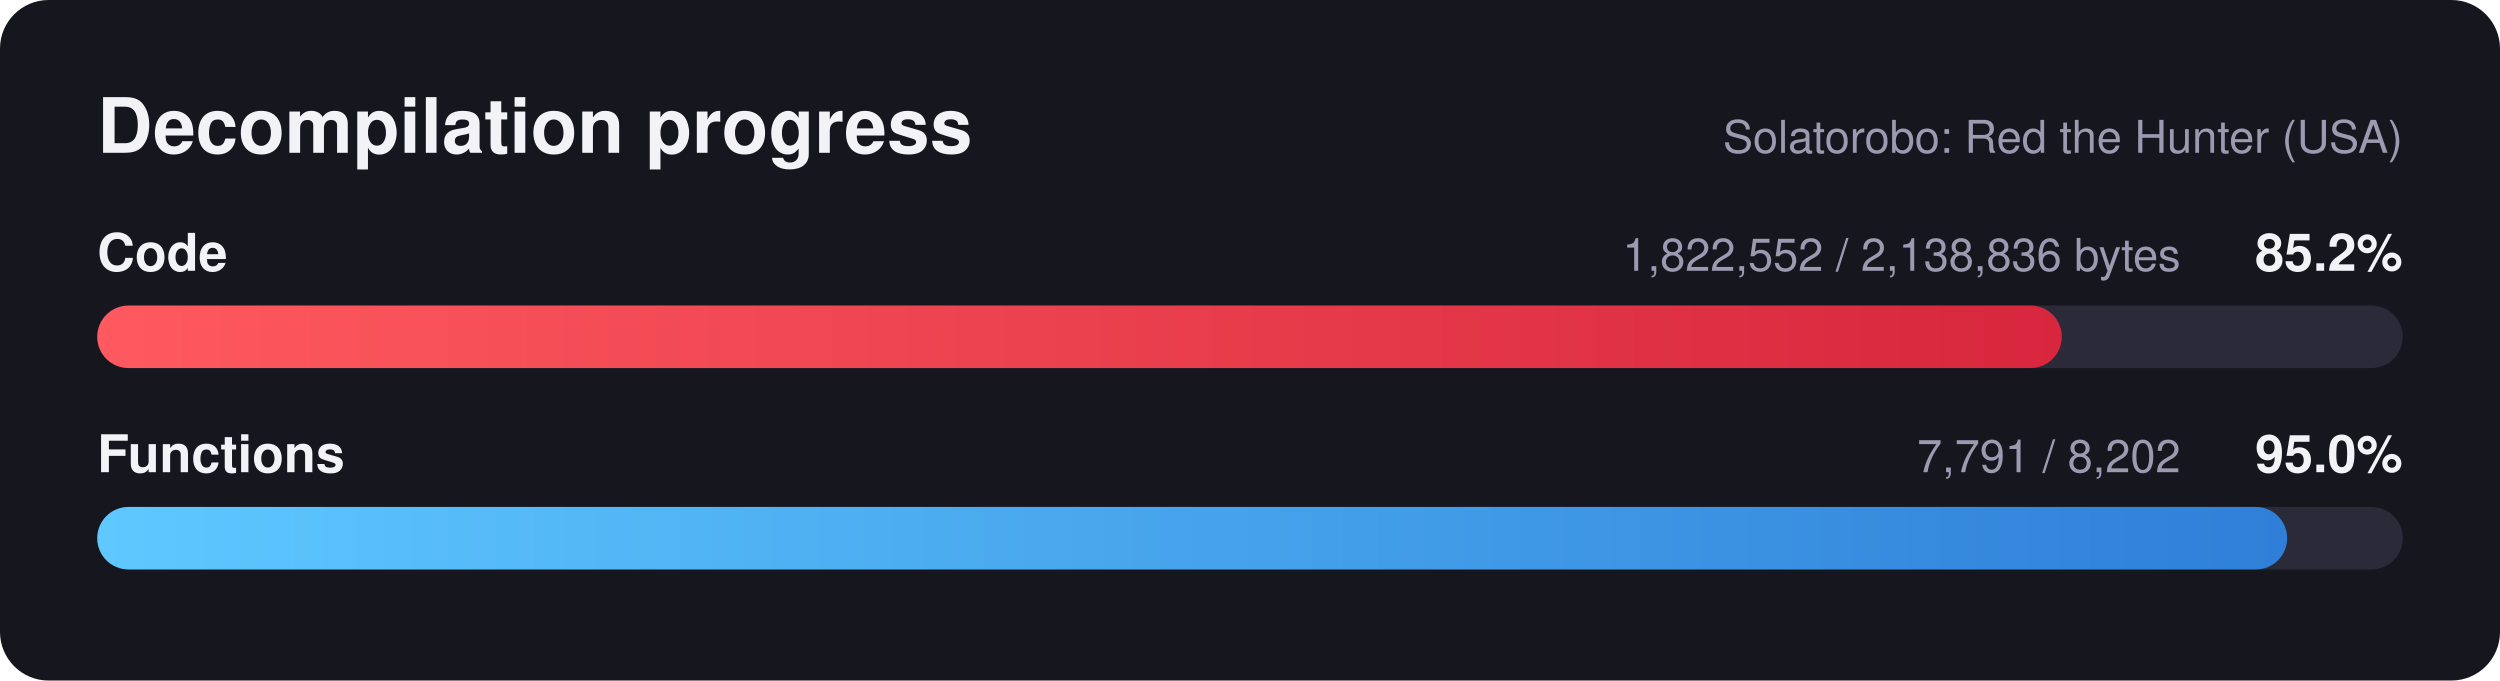
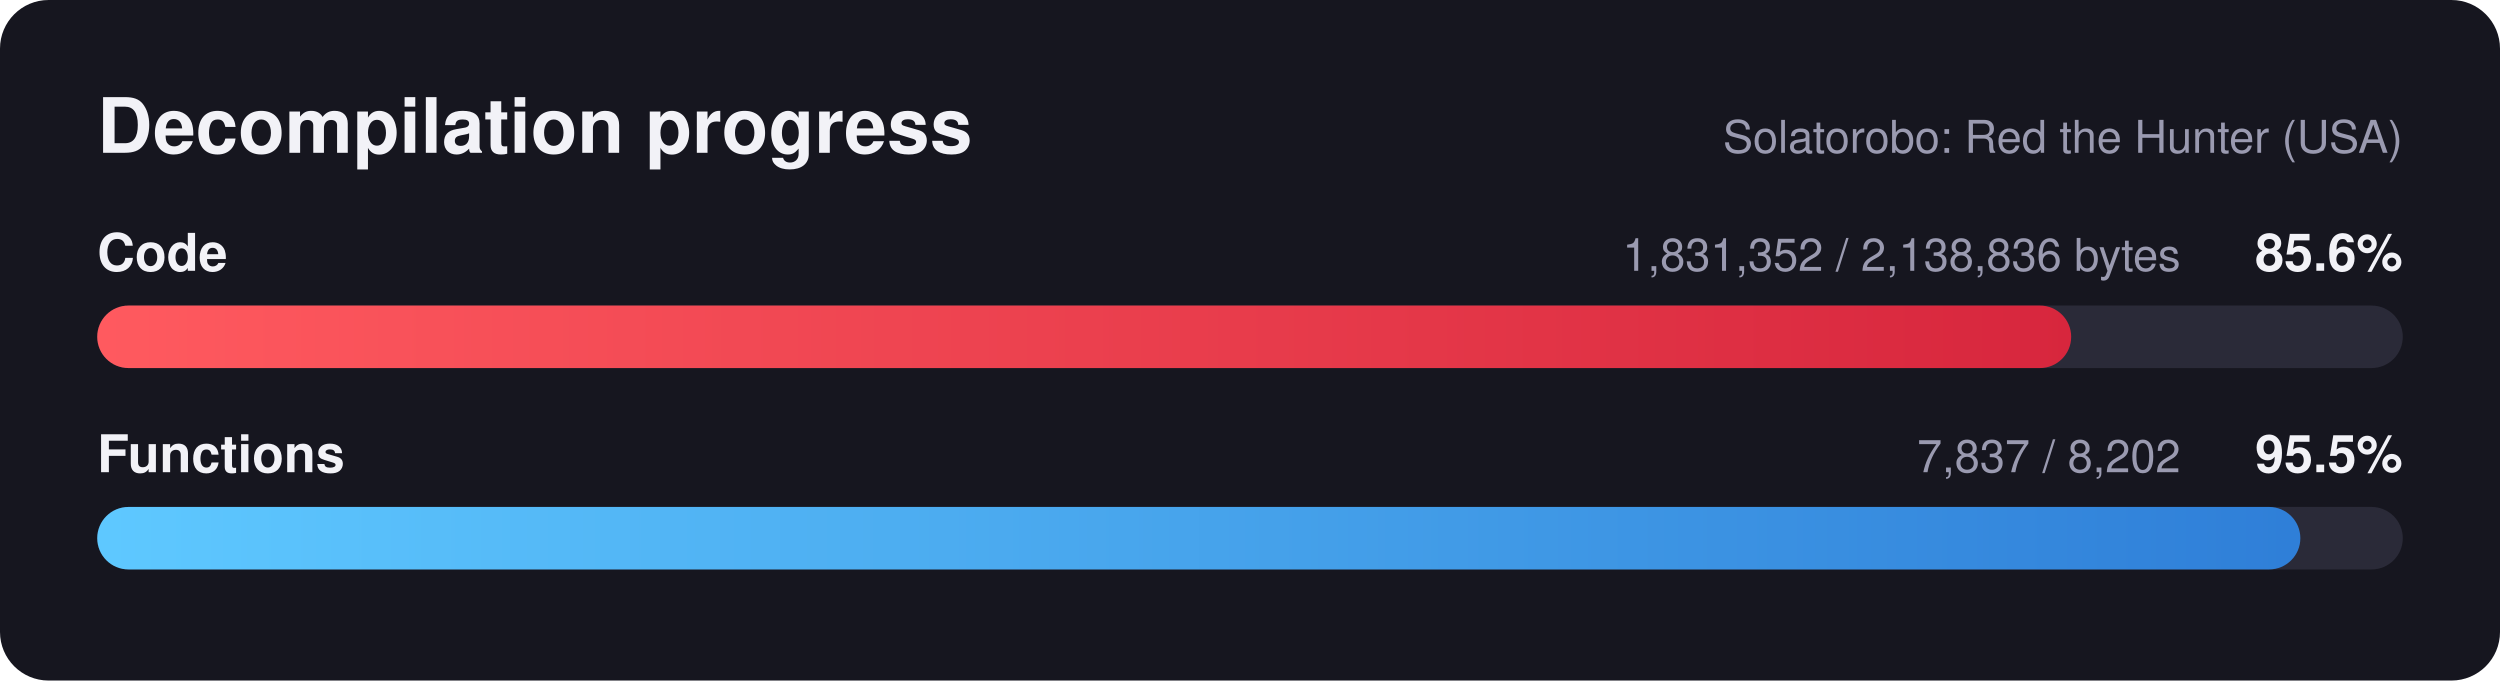
<svg xmlns="http://www.w3.org/2000/svg" width="720" height="196" viewBox="0 0 720 196" font-family="Segoe UI, Helvetica, Arial, sans-serif">
  <defs>
    <linearGradient id="red" x1="0" x2="1" y1="0" y2="0">
      <stop offset="0" stop-color="#ff5a5f" />
      <stop offset="1" stop-color="#d7263d" />
    </linearGradient>
    <linearGradient id="blue" x1="0" x2="1" y1="0" y2="0">
      <stop offset="0" stop-color="#5ec8ff" />
      <stop offset="1" stop-color="#2f7fd8" />
    </linearGradient>
  </defs>
  <rect width="720" height="196" rx="14" fill="#16161f" />
  <text x="28" y="44" fill="#f2f2f7" font-size="22" font-weight="700">Decompilation progress</text>
  <text x="692" y="44" fill="#9a9ab0" font-size="13" text-anchor="end">Solatorobo: Red the Hunter (USA)</text>
  <text x="28" y="78" fill="#f2f2f7" font-size="15" font-weight="600">Code</text>
-   <text x="692" y="78" fill="#f2f2f7" font-size="15" font-weight="700" text-anchor="end">85.2%</text>
-   <text x="628" y="78" fill="#9a9ab0" font-size="13" text-anchor="end">1,822,552 / 2,138,836 bytes</text>
+   <text x="692" y="78" fill="#f2f2f7" font-size="15" font-weight="700" text-anchor="end">85.6%</text>
+   <text x="628" y="78" fill="#9a9ab0" font-size="13" text-anchor="end">1,831,352 / 2,138,836 bytes</text>
  <rect x="28" y="88" width="664" height="18" rx="9.0" fill="#2a2a38" />
-   <rect x="28" y="88" width="565.8" height="18" rx="9.0" fill="url(#red)" />
+   <rect x="28" y="88" width="568.5" height="18" rx="9.0" fill="url(#red)" />
  <text x="28" y="136" fill="#f2f2f7" font-size="15" font-weight="600">Functions</text>
-   <text x="692" y="136" fill="#f2f2f7" font-size="15" font-weight="700" text-anchor="end">95.0%</text>
-   <text x="628" y="136" fill="#9a9ab0" font-size="13" text-anchor="end">7,791 / 8,202</text>
+   <text x="692" y="136" fill="#f2f2f7" font-size="15" font-weight="700" text-anchor="end">95.5%</text>
+   <text x="628" y="136" fill="#9a9ab0" font-size="13" text-anchor="end">7,837 / 8,202</text>
  <rect x="28" y="146" width="664" height="18" rx="9.0" fill="#2a2a38" />
-   <rect x="28" y="146" width="630.7" height="18" rx="9.0" fill="url(#blue)" />
+   <rect x="28" y="146" width="634.5" height="18" rx="9.0" fill="url(#blue)" />
</svg>
